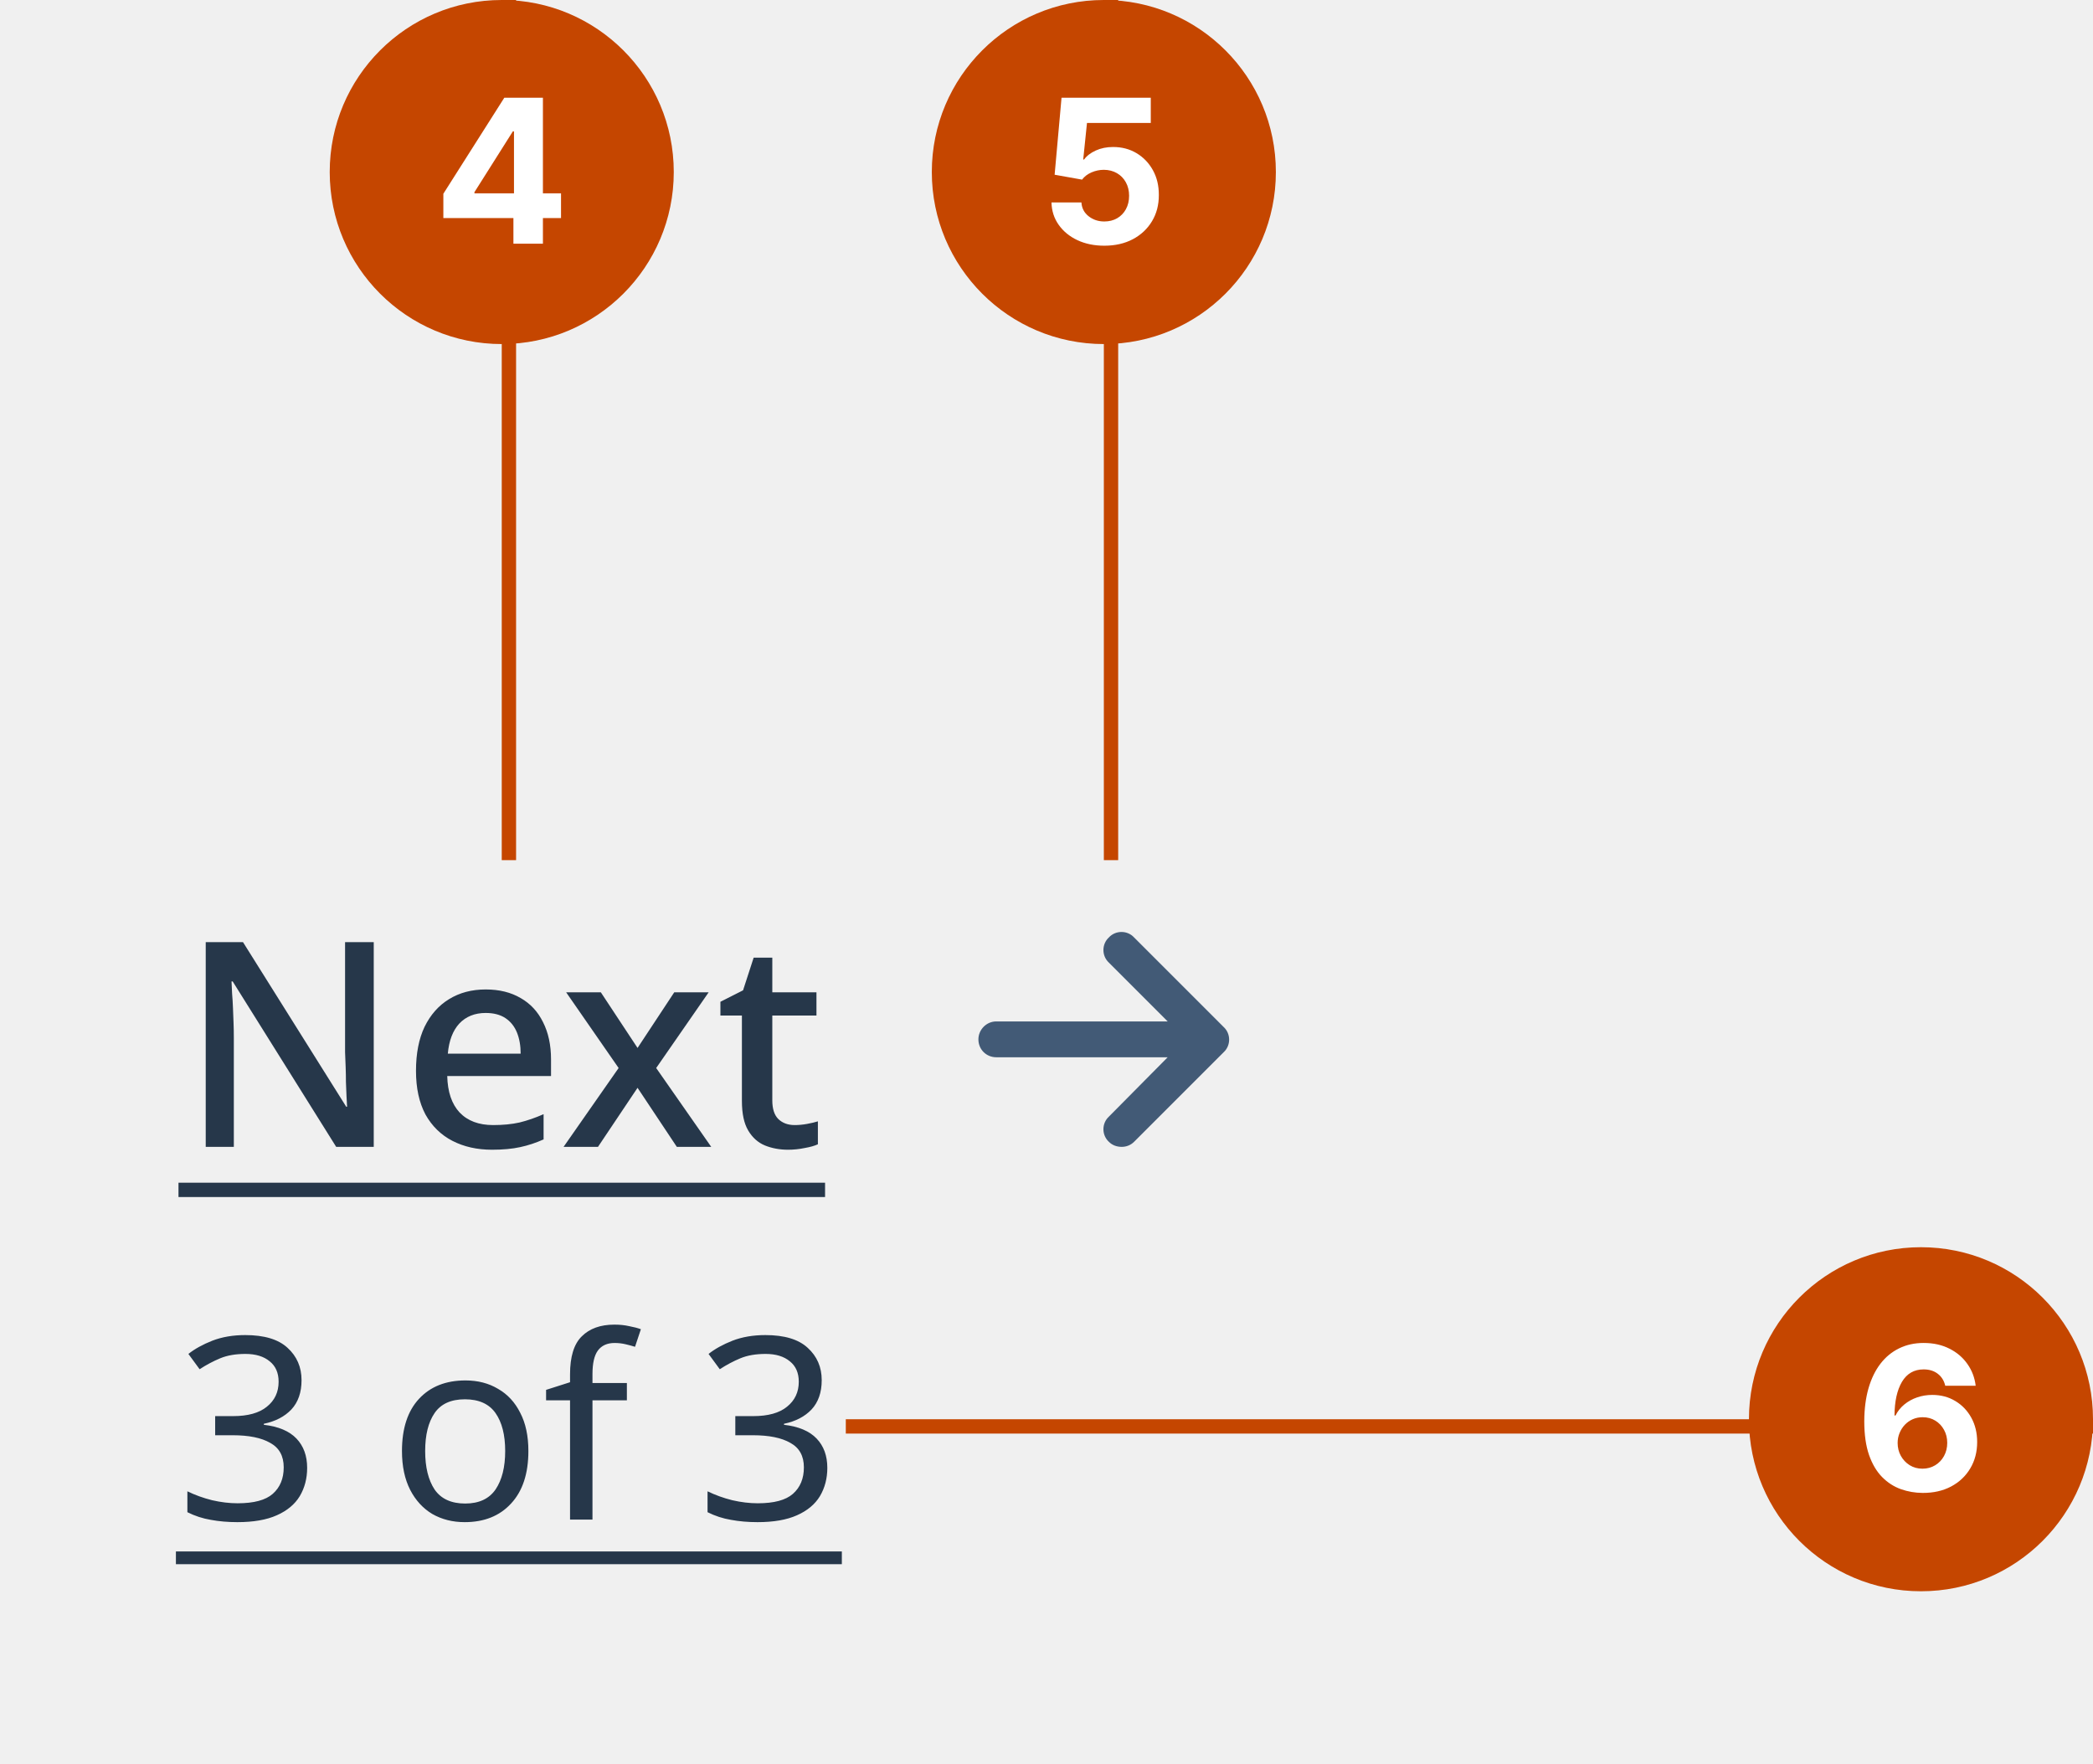
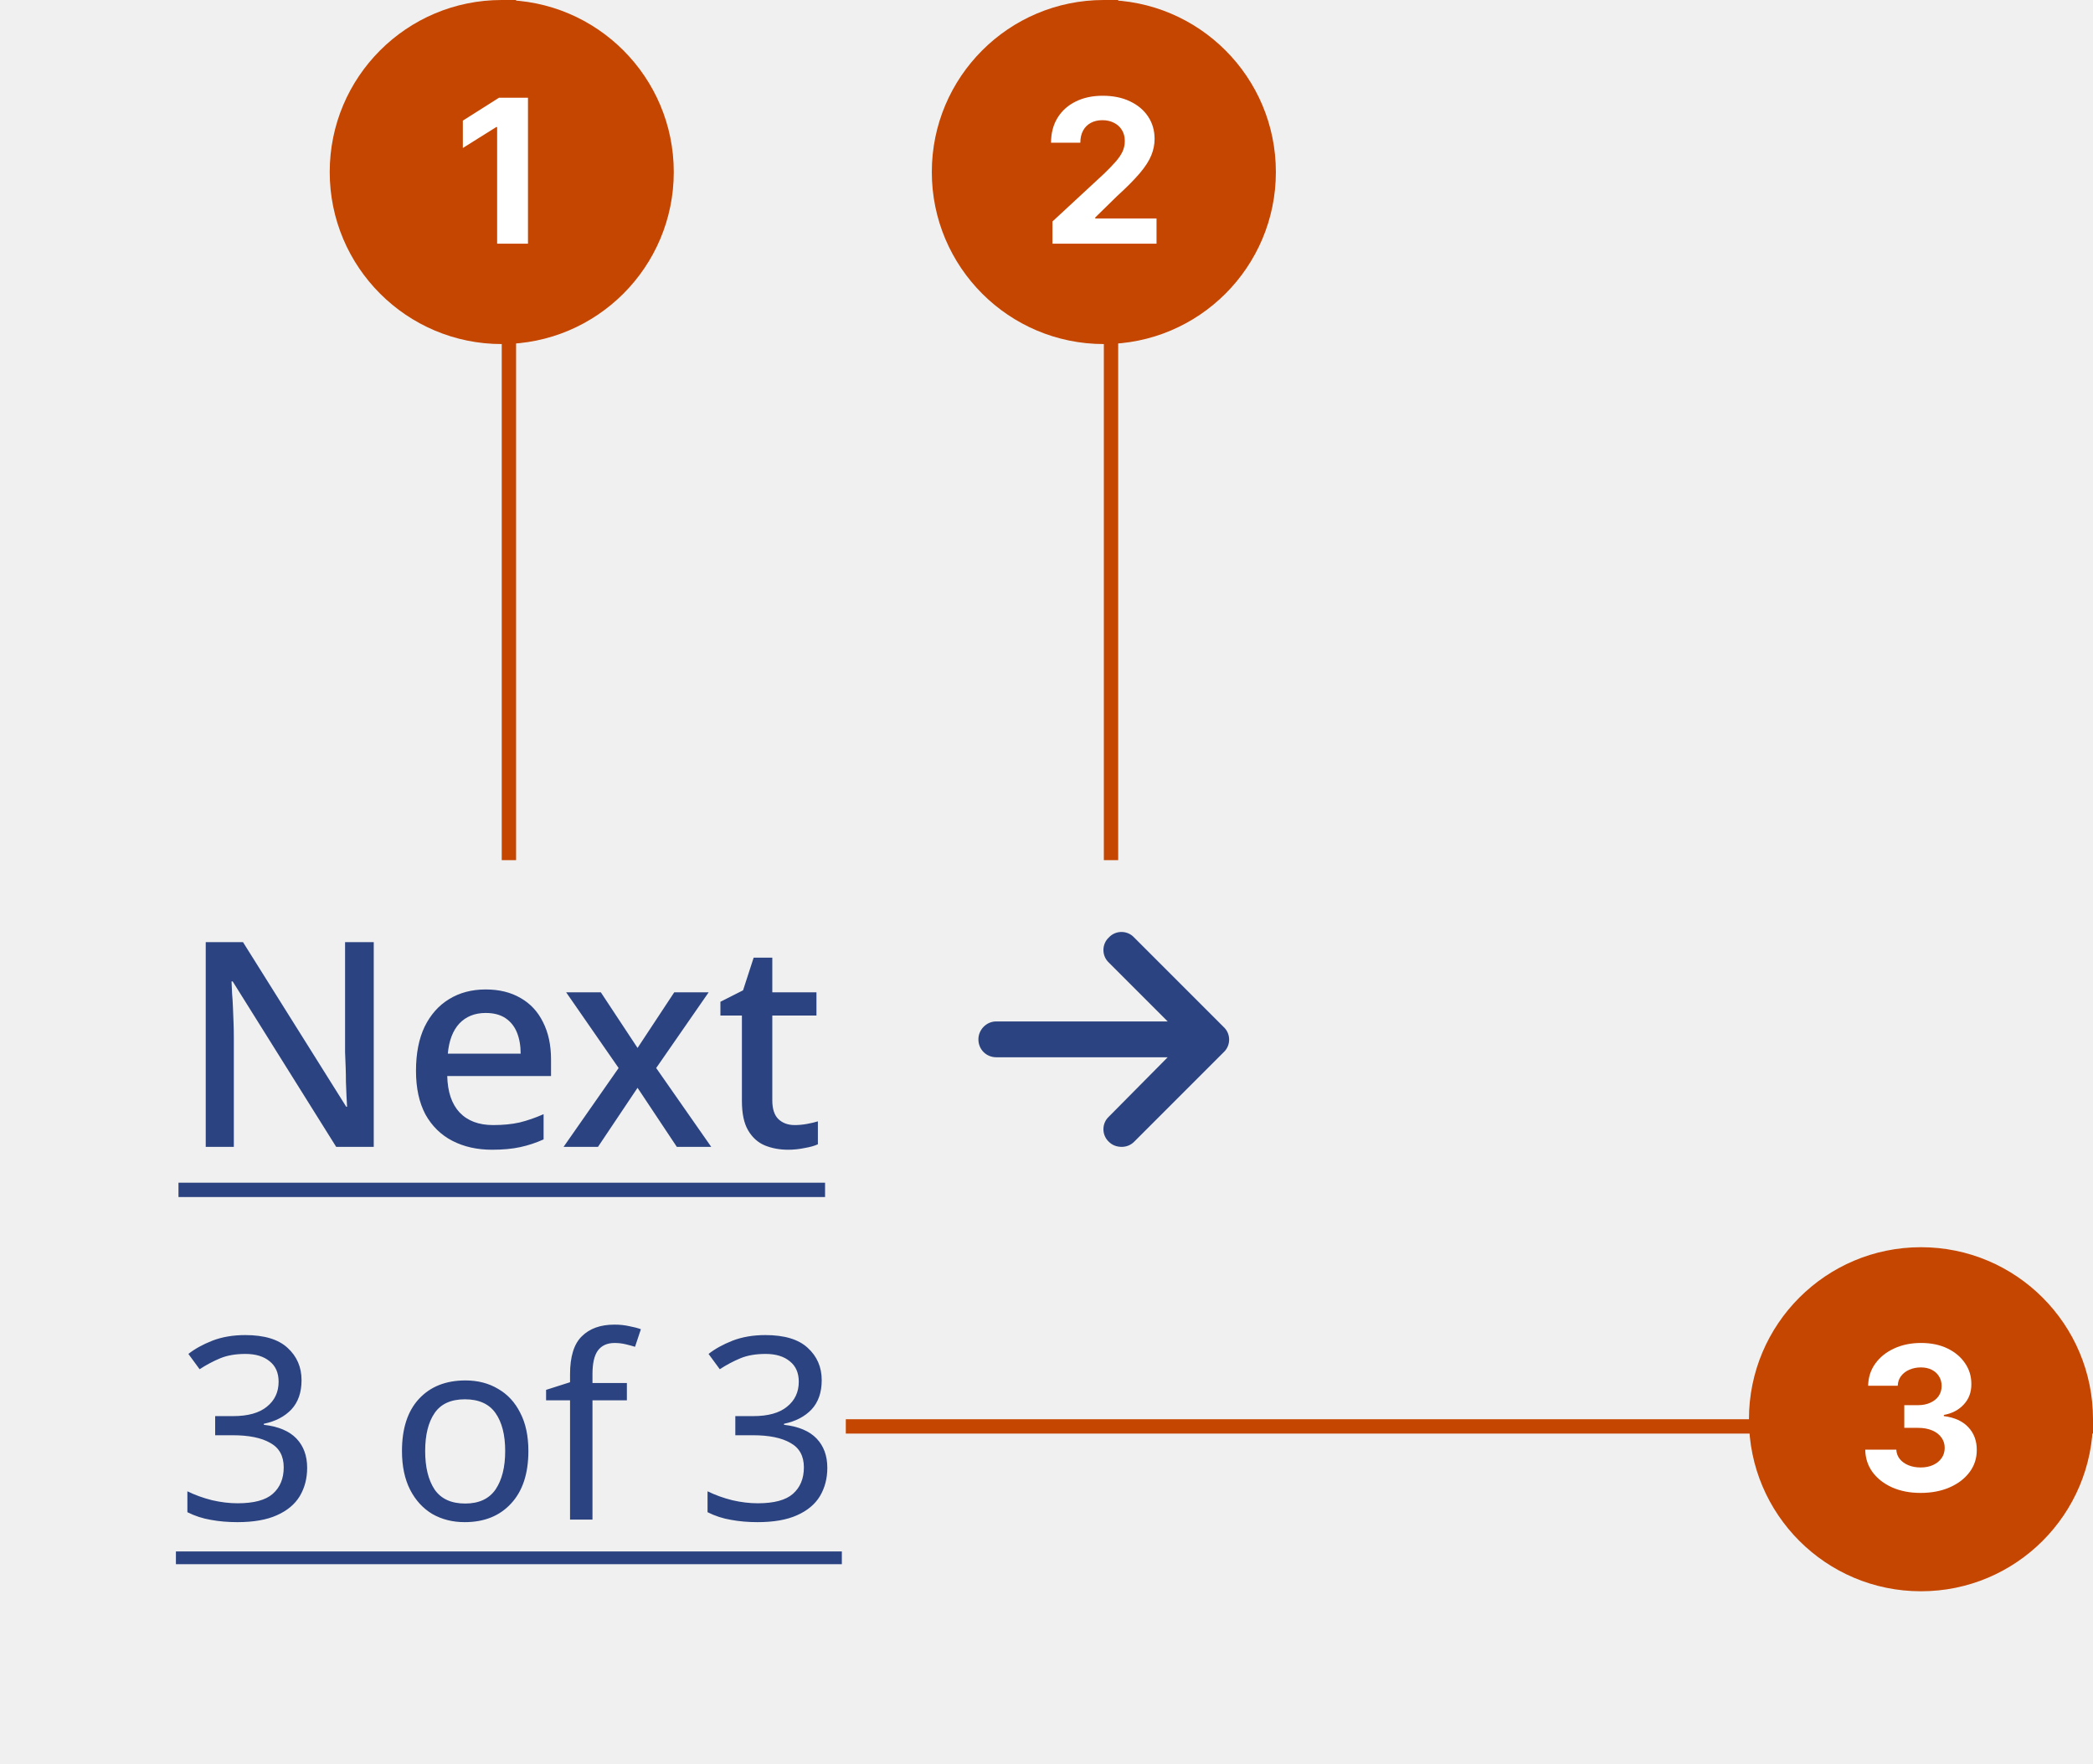
<svg xmlns="http://www.w3.org/2000/svg" width="146" height="123" viewBox="0 0 146 123" fill="none">
-   <path d="M26.071 80H23.451L16.231 68.46H16.151C16.165 68.727 16.178 69.013 16.191 69.32C16.218 69.627 16.238 69.953 16.251 70.3C16.265 70.633 16.278 70.98 16.291 71.34C16.305 71.687 16.311 72.04 16.311 72.4V80H14.351V65.72H16.951L24.151 77.2H24.211C24.198 77 24.184 76.753 24.171 76.46C24.158 76.153 24.145 75.827 24.131 75.48C24.131 75.133 24.125 74.78 24.111 74.42C24.098 74.06 24.084 73.72 24.071 73.4V65.72H26.071V80ZM33.879 69.02C34.825 69.02 35.639 69.22 36.319 69.62C36.998 70.007 37.519 70.567 37.879 71.3C38.252 72.033 38.438 72.9 38.438 73.9V75.06H31.198C31.225 76.167 31.512 77.013 32.059 77.6C32.618 78.187 33.398 78.48 34.398 78.48C35.092 78.48 35.705 78.42 36.239 78.3C36.785 78.167 37.345 77.973 37.919 77.72V79.48C37.385 79.72 36.839 79.9 36.279 80.02C35.732 80.14 35.078 80.2 34.319 80.2C33.279 80.2 32.358 79.993 31.558 79.58C30.759 79.167 30.132 78.553 29.678 77.74C29.238 76.913 29.018 75.9 29.018 74.7C29.018 73.487 29.218 72.46 29.619 71.62C30.032 70.78 30.599 70.14 31.319 69.7C32.052 69.247 32.905 69.02 33.879 69.02ZM33.879 70.66C33.118 70.66 32.505 70.907 32.038 71.4C31.585 71.893 31.319 72.593 31.238 73.5H36.319C36.319 72.94 36.232 72.447 36.059 72.02C35.885 71.593 35.618 71.26 35.258 71.02C34.898 70.78 34.438 70.66 33.879 70.66ZM43.153 74.5L39.493 69.22H41.913L44.473 73.1L47.033 69.22H49.433L45.773 74.5L49.613 80H47.213L44.473 75.88L41.713 80H39.313L43.153 74.5ZM55.433 78.48C55.713 78.48 55.999 78.453 56.293 78.4C56.586 78.347 56.839 78.287 57.053 78.22V79.82C56.826 79.927 56.519 80.013 56.133 80.08C55.746 80.16 55.359 80.2 54.973 80.2C54.386 80.2 53.846 80.1 53.353 79.9C52.873 79.7 52.486 79.353 52.193 78.86C51.899 78.367 51.753 77.68 51.753 76.8V70.84H50.253V69.88L51.833 69.08L52.573 66.8H53.873V69.22H56.953V70.84H53.873V76.76C53.873 77.347 54.013 77.78 54.293 78.06C54.586 78.34 54.966 78.48 55.433 78.48Z" fill="#26374A" />
-   <path d="M12.451 82.5H57.553V83.5H12.451V82.5Z" fill="#26374A" />
-   <path d="M21.035 96.276C21.035 97.129 20.798 97.81 20.324 98.32C19.85 98.818 19.21 99.15 18.404 99.316V99.387C19.423 99.505 20.182 99.825 20.68 100.347C21.177 100.868 21.426 101.55 21.426 102.391C21.426 103.126 21.255 103.784 20.911 104.364C20.567 104.933 20.034 105.378 19.311 105.698C18.6 106.018 17.681 106.178 16.555 106.178C15.892 106.178 15.275 106.124 14.706 106.018C14.137 105.923 13.592 105.745 13.071 105.484V104.027C13.604 104.287 14.179 104.495 14.795 104.649C15.412 104.791 16.004 104.862 16.573 104.862C17.711 104.862 18.529 104.643 19.026 104.204C19.536 103.754 19.791 103.138 19.791 102.356C19.791 101.561 19.477 100.993 18.849 100.649C18.232 100.293 17.361 100.116 16.235 100.116H15.009V98.782H16.253C17.296 98.782 18.084 98.563 18.617 98.124C19.163 97.686 19.435 97.105 19.435 96.382C19.435 95.766 19.228 95.292 18.813 94.96C18.398 94.616 17.835 94.444 17.124 94.444C16.437 94.444 15.85 94.545 15.364 94.747C14.878 94.948 14.398 95.203 13.924 95.511L13.142 94.444C13.592 94.089 14.149 93.781 14.813 93.52C15.489 93.259 16.253 93.129 17.106 93.129C18.434 93.129 19.418 93.425 20.058 94.018C20.709 94.61 21.035 95.363 21.035 96.276ZM36.858 101.218C36.858 102.794 36.455 104.015 35.649 104.88C34.855 105.745 33.777 106.178 32.414 106.178C31.572 106.178 30.82 105.988 30.156 105.609C29.504 105.218 28.988 104.655 28.609 103.92C28.23 103.173 28.04 102.273 28.04 101.218C28.04 99.641 28.437 98.427 29.231 97.573C30.026 96.72 31.104 96.293 32.467 96.293C33.332 96.293 34.091 96.489 34.742 96.88C35.406 97.259 35.922 97.816 36.289 98.551C36.668 99.274 36.858 100.163 36.858 101.218ZM29.658 101.218C29.658 102.344 29.877 103.239 30.316 103.902C30.766 104.554 31.477 104.88 32.449 104.88C33.409 104.88 34.114 104.554 34.565 103.902C35.015 103.239 35.24 102.344 35.24 101.218C35.24 100.092 35.015 99.209 34.565 98.569C34.114 97.929 33.403 97.609 32.431 97.609C31.459 97.609 30.754 97.929 30.316 98.569C29.877 99.209 29.658 100.092 29.658 101.218ZM43.729 97.68H41.329V106H39.764V97.68H38.093V96.951L39.764 96.418V95.867C39.764 94.634 40.037 93.751 40.582 93.218C41.127 92.673 41.886 92.4 42.858 92.4C43.237 92.4 43.581 92.436 43.889 92.507C44.209 92.566 44.481 92.637 44.706 92.72L44.297 93.947C44.108 93.887 43.889 93.828 43.64 93.769C43.391 93.71 43.136 93.68 42.875 93.68C42.354 93.68 41.963 93.858 41.702 94.213C41.453 94.557 41.329 95.102 41.329 95.849V96.471H43.729V97.68ZM57.32 96.276C57.32 97.129 57.083 97.81 56.609 98.32C56.135 98.818 55.495 99.15 54.689 99.316V99.387C55.708 99.505 56.467 99.825 56.964 100.347C57.462 100.868 57.711 101.55 57.711 102.391C57.711 103.126 57.539 103.784 57.196 104.364C56.852 104.933 56.319 105.378 55.596 105.698C54.884 106.018 53.966 106.178 52.84 106.178C52.176 106.178 51.56 106.124 50.991 106.018C50.422 105.923 49.877 105.745 49.356 105.484V104.027C49.889 104.287 50.464 104.495 51.08 104.649C51.696 104.791 52.289 104.862 52.858 104.862C53.996 104.862 54.813 104.643 55.311 104.204C55.821 103.754 56.076 103.138 56.076 102.356C56.076 101.561 55.761 100.993 55.133 100.649C54.517 100.293 53.646 100.116 52.52 100.116H51.293V98.782H52.538C53.581 98.782 54.369 98.563 54.902 98.124C55.447 97.686 55.72 97.105 55.72 96.382C55.72 95.766 55.513 95.292 55.098 94.96C54.683 94.616 54.12 94.444 53.409 94.444C52.721 94.444 52.135 94.545 51.649 94.747C51.163 94.948 50.683 95.203 50.209 95.511L49.427 94.444C49.877 94.089 50.434 93.781 51.098 93.52C51.773 93.259 52.538 93.129 53.391 93.129C54.718 93.129 55.702 93.425 56.342 94.018C56.994 94.61 57.32 95.363 57.32 96.276Z" fill="#26374A" />
-   <path d="M12.271 108.222H58.724V109.111H12.271V108.222Z" fill="#26374A" />
-   <path d="M85.359 73.398L79.109 79.648C78.875 79.883 78.562 80 78.25 80C77.898 80 77.586 79.883 77.352 79.648C76.844 79.18 76.844 78.359 77.352 77.891L81.453 73.75H69.5C68.797 73.75 68.25 73.203 68.25 72.5C68.25 71.836 68.797 71.25 69.5 71.25H81.453L77.352 67.148C76.844 66.68 76.844 65.859 77.352 65.391C77.82 64.883 78.641 64.883 79.109 65.391L85.359 71.641C85.867 72.109 85.867 72.93 85.359 73.398Z" fill="#425A76" />
-   <g clip-path="url(#clip0_10923_528)">
+   <path d="M26.071 80H23.451L16.231 68.46H16.151C16.165 68.727 16.178 69.013 16.191 69.32C16.218 69.627 16.238 69.953 16.251 70.3C16.265 70.633 16.278 70.98 16.291 71.34C16.305 71.687 16.311 72.04 16.311 72.4V80H14.351V65.72H16.951L24.151 77.2H24.211C24.198 77 24.184 76.753 24.171 76.46C24.158 76.153 24.145 75.827 24.131 75.48C24.131 75.133 24.125 74.78 24.111 74.42C24.098 74.06 24.084 73.72 24.071 73.4V65.72H26.071V80ZM33.879 69.02C34.825 69.02 35.639 69.22 36.319 69.62C36.998 70.007 37.519 70.567 37.879 71.3C38.252 72.033 38.438 72.9 38.438 73.9V75.06H31.198C31.225 76.167 31.512 77.013 32.059 77.6C32.618 78.187 33.398 78.48 34.398 78.48C35.092 78.48 35.705 78.42 36.239 78.3C36.785 78.167 37.345 77.973 37.919 77.72V79.48C37.385 79.72 36.839 79.9 36.279 80.02C35.732 80.14 35.078 80.2 34.319 80.2C33.279 80.2 32.358 79.993 31.558 79.58C30.759 79.167 30.132 78.553 29.678 77.74C29.238 76.913 29.018 75.9 29.018 74.7C29.018 73.487 29.218 72.46 29.619 71.62C30.032 70.78 30.599 70.14 31.319 69.7C32.052 69.247 32.905 69.02 33.879 69.02ZM33.879 70.66C33.118 70.66 32.505 70.907 32.038 71.4C31.585 71.893 31.319 72.593 31.238 73.5H36.319C36.319 72.94 36.232 72.447 36.059 72.02C35.885 71.593 35.618 71.26 35.258 71.02C34.898 70.78 34.438 70.66 33.879 70.66ZM43.153 74.5L39.493 69.22H41.913L44.473 73.1L47.033 69.22H49.433L45.773 74.5L49.613 80H47.213L44.473 75.88L41.713 80H39.313L43.153 74.5ZM55.433 78.48C55.713 78.48 55.999 78.453 56.293 78.4C56.586 78.347 56.839 78.287 57.053 78.22V79.82C56.826 79.927 56.519 80.013 56.133 80.08C55.746 80.16 55.359 80.2 54.973 80.2C54.386 80.2 53.846 80.1 53.353 79.9C52.873 79.7 52.486 79.353 52.193 78.86C51.899 78.367 51.753 77.68 51.753 76.8V70.84H50.253V69.88L51.833 69.08L52.573 66.8H53.873V69.22H56.953V70.84H53.873V76.76C53.873 77.347 54.013 77.78 54.293 78.06C54.586 78.34 54.966 78.48 55.433 78.48Z" fill="#2B4380" />
+   <path d="M12.451 82.5H57.553V83.5H12.451V82.5Z" fill="#2B4380" />
+   <path d="M21.035 96.276C21.035 97.129 20.798 97.81 20.324 98.32C19.85 98.818 19.21 99.15 18.404 99.316V99.387C19.423 99.505 20.182 99.825 20.68 100.347C21.177 100.868 21.426 101.55 21.426 102.391C21.426 103.126 21.255 103.784 20.911 104.364C20.567 104.933 20.034 105.378 19.311 105.698C18.6 106.018 17.681 106.178 16.555 106.178C15.892 106.178 15.275 106.124 14.706 106.018C14.137 105.923 13.592 105.745 13.071 105.484V104.027C13.604 104.287 14.179 104.495 14.795 104.649C15.412 104.791 16.004 104.862 16.573 104.862C17.711 104.862 18.529 104.643 19.026 104.204C19.536 103.754 19.791 103.138 19.791 102.356C19.791 101.561 19.477 100.993 18.849 100.649C18.232 100.293 17.361 100.116 16.235 100.116H15.009V98.782H16.253C17.296 98.782 18.084 98.563 18.617 98.124C19.163 97.686 19.435 97.105 19.435 96.382C19.435 95.766 19.228 95.292 18.813 94.96C18.398 94.616 17.835 94.444 17.124 94.444C16.437 94.444 15.85 94.545 15.364 94.747C14.878 94.948 14.398 95.203 13.924 95.511L13.142 94.444C13.592 94.089 14.149 93.781 14.813 93.52C15.489 93.259 16.253 93.129 17.106 93.129C18.434 93.129 19.418 93.425 20.058 94.018C20.709 94.61 21.035 95.363 21.035 96.276ZM36.858 101.218C36.858 102.794 36.455 104.015 35.649 104.88C34.855 105.745 33.777 106.178 32.414 106.178C31.572 106.178 30.82 105.988 30.156 105.609C29.504 105.218 28.988 104.655 28.609 103.92C28.23 103.173 28.04 102.273 28.04 101.218C28.04 99.641 28.437 98.427 29.231 97.573C30.026 96.72 31.104 96.293 32.467 96.293C33.332 96.293 34.091 96.489 34.742 96.88C35.406 97.259 35.922 97.816 36.289 98.551C36.668 99.274 36.858 100.163 36.858 101.218ZM29.658 101.218C29.658 102.344 29.877 103.239 30.316 103.902C30.766 104.554 31.477 104.88 32.449 104.88C33.409 104.88 34.114 104.554 34.565 103.902C35.015 103.239 35.24 102.344 35.24 101.218C35.24 100.092 35.015 99.209 34.565 98.569C34.114 97.929 33.403 97.609 32.431 97.609C31.459 97.609 30.754 97.929 30.316 98.569C29.877 99.209 29.658 100.092 29.658 101.218ZM43.729 97.68H41.329V106H39.764V97.68H38.093V96.951L39.764 96.418V95.867C39.764 94.634 40.037 93.751 40.582 93.218C41.127 92.673 41.886 92.4 42.858 92.4C43.237 92.4 43.581 92.436 43.889 92.507C44.209 92.566 44.481 92.637 44.706 92.72L44.297 93.947C44.108 93.887 43.889 93.828 43.64 93.769C43.391 93.71 43.136 93.68 42.875 93.68C42.354 93.68 41.963 93.858 41.702 94.213C41.453 94.557 41.329 95.102 41.329 95.849V96.471H43.729V97.68ZM57.32 96.276C57.32 97.129 57.083 97.81 56.609 98.32C56.135 98.818 55.495 99.15 54.689 99.316V99.387C55.708 99.505 56.467 99.825 56.964 100.347C57.462 100.868 57.711 101.55 57.711 102.391C57.711 103.126 57.539 103.784 57.196 104.364C56.852 104.933 56.319 105.378 55.596 105.698C54.884 106.018 53.966 106.178 52.84 106.178C52.176 106.178 51.56 106.124 50.991 106.018C50.422 105.923 49.877 105.745 49.356 105.484V104.027C49.889 104.287 50.464 104.495 51.08 104.649C51.696 104.791 52.289 104.862 52.858 104.862C53.996 104.862 54.813 104.643 55.311 104.204C55.821 103.754 56.076 103.138 56.076 102.356C56.076 101.561 55.761 100.993 55.133 100.649C54.517 100.293 53.646 100.116 52.52 100.116H51.293V98.782H52.538C53.581 98.782 54.369 98.563 54.902 98.124C55.447 97.686 55.72 97.105 55.72 96.382C55.72 95.766 55.513 95.292 55.098 94.96C54.683 94.616 54.12 94.444 53.409 94.444C52.721 94.444 52.135 94.545 51.649 94.747C51.163 94.948 50.683 95.203 50.209 95.511L49.427 94.444C49.877 94.089 50.434 93.781 51.098 93.52C51.773 93.259 52.538 93.129 53.391 93.129C54.718 93.129 55.702 93.425 56.342 94.018C56.994 94.61 57.32 95.363 57.32 96.276Z" fill="#2B4380" />
+   <path d="M12.271 108.222H58.724V109.111H12.271V108.222Z" fill="#2B4380" />
+   <path d="M85.359 73.398L79.109 79.648C78.875 79.883 78.562 80 78.25 80C77.898 80 77.586 79.883 77.352 79.648C76.844 79.18 76.844 78.359 77.352 77.891L81.453 73.75H69.5C68.797 73.75 68.25 73.203 68.25 72.5C68.25 71.836 68.797 71.25 69.5 71.25H81.453L77.352 67.148C76.844 66.68 76.844 65.859 77.352 65.391C77.82 64.883 78.641 64.883 79.109 65.391L85.359 71.641C85.867 72.109 85.867 72.93 85.359 73.398Z" fill="#2B4380" />
+   <g clip-path="url(#clip0_216_1287)">
    <rect x="35" width="1" height="60" fill="#C54600" />
-     <g clip-path="url(#clip1_10923_528)">
+     <g clip-path="url(#clip1_216_1287)">
      <rect x="23" width="24" height="24" rx="12" fill="#C54600" />
-       <path d="M30.927 15.21V13.515L35.178 6.818H36.639V9.165H35.774L33.095 13.405V13.485H39.135V15.21H30.927ZM35.814 17V14.693L35.854 13.943V6.818H37.872V17H35.814Z" fill="white" />
+       <path d="M36.83 6.818V17H34.678V8.862H34.618L32.286 10.323V8.414L34.807 6.818H36.83Z" fill="white" />
    </g>
  </g>
-   <g clip-path="url(#clip2_10923_528)">
+   <g clip-path="url(#clip2_216_1287)">
    <rect x="59" y="99" width="87" height="1" fill="#C54600" />
-     <g clip-path="url(#clip3_10923_528)">
+     <g clip-path="url(#clip3_216_1287)">
      <rect x="122" y="87" width="24" height="24" rx="12" fill="#C54600" />
-       <path d="M134.112 104.139C133.588 104.136 133.083 104.048 132.596 103.876C132.112 103.703 131.677 103.423 131.293 103.036C130.908 102.648 130.604 102.134 130.378 101.494C130.156 100.855 130.045 100.069 130.045 99.138C130.048 98.283 130.146 97.519 130.338 96.846C130.534 96.17 130.812 95.596 131.174 95.126C131.538 94.655 131.974 94.297 132.481 94.052C132.988 93.803 133.557 93.679 134.186 93.679C134.866 93.679 135.466 93.812 135.986 94.077C136.507 94.338 136.924 94.695 137.239 95.146C137.557 95.596 137.749 96.102 137.816 96.662H135.693C135.61 96.307 135.436 96.029 135.171 95.827C134.906 95.624 134.578 95.523 134.186 95.523C133.524 95.523 133.02 95.812 132.675 96.388C132.334 96.965 132.16 97.749 132.153 98.74H132.223C132.375 98.438 132.581 98.182 132.839 97.969C133.101 97.754 133.398 97.59 133.729 97.477C134.064 97.361 134.417 97.303 134.788 97.303C135.391 97.303 135.928 97.446 136.399 97.731C136.869 98.013 137.241 98.4 137.512 98.894C137.784 99.388 137.92 99.953 137.92 100.589C137.92 101.279 137.759 101.892 137.438 102.429C137.12 102.966 136.674 103.387 136.1 103.692C135.53 103.993 134.868 104.143 134.112 104.139ZM134.102 102.449C134.433 102.449 134.73 102.369 134.992 102.21C135.254 102.051 135.459 101.836 135.608 101.564C135.757 101.292 135.832 100.987 135.832 100.649C135.832 100.311 135.757 100.008 135.608 99.739C135.462 99.471 135.26 99.257 135.002 99.098C134.743 98.939 134.448 98.859 134.117 98.859C133.868 98.859 133.638 98.906 133.426 98.999C133.217 99.091 133.033 99.221 132.874 99.386C132.718 99.552 132.596 99.744 132.506 99.963C132.417 100.179 132.372 100.409 132.372 100.654C132.372 100.982 132.446 101.282 132.596 101.554C132.748 101.826 132.953 102.043 133.212 102.205C133.474 102.368 133.77 102.449 134.102 102.449Z" fill="white" />
+       <path d="M133.975 104.139C133.232 104.139 132.571 104.012 131.991 103.756C131.414 103.498 130.958 103.143 130.624 102.692C130.292 102.238 130.122 101.715 130.112 101.121H132.279C132.292 101.37 132.374 101.589 132.523 101.778C132.675 101.963 132.877 102.107 133.129 102.21C133.381 102.313 133.665 102.364 133.979 102.364C134.308 102.364 134.598 102.306 134.85 102.19C135.101 102.074 135.299 101.914 135.441 101.708C135.584 101.503 135.655 101.266 135.655 100.997C135.655 100.725 135.579 100.485 135.426 100.276C135.277 100.064 135.062 99.898 134.78 99.779C134.502 99.66 134.17 99.6 133.786 99.6H132.836V98.019H133.786C134.11 98.019 134.397 97.963 134.646 97.85C134.898 97.737 135.093 97.582 135.232 97.383C135.372 97.181 135.441 96.945 135.441 96.677C135.441 96.422 135.38 96.198 135.257 96.006C135.138 95.81 134.969 95.658 134.75 95.548C134.535 95.439 134.283 95.384 133.994 95.384C133.703 95.384 133.436 95.437 133.194 95.543C132.952 95.646 132.758 95.794 132.612 95.986C132.466 96.178 132.389 96.403 132.379 96.662H130.315C130.325 96.075 130.493 95.558 130.818 95.111C131.142 94.663 131.58 94.314 132.13 94.062C132.684 93.807 133.308 93.679 134.004 93.679C134.707 93.679 135.322 93.807 135.849 94.062C136.376 94.317 136.785 94.662 137.077 95.096C137.372 95.527 137.518 96.011 137.514 96.548C137.518 97.118 137.34 97.593 136.982 97.974C136.628 98.356 136.165 98.597 135.595 98.7V98.78C136.344 98.876 136.914 99.136 137.305 99.56C137.7 99.981 137.895 100.508 137.892 101.141C137.895 101.721 137.728 102.237 137.39 102.688C137.055 103.138 136.593 103.493 136.003 103.751C135.413 104.01 134.737 104.139 133.975 104.139Z" fill="white" />
    </g>
  </g>
-   <g clip-path="url(#clip4_10923_528)">
+   <g clip-path="url(#clip4_216_1287)">
    <rect x="77" width="1" height="60" fill="#C54600" />
-     <g clip-path="url(#clip5_10923_528)">
+     <g clip-path="url(#clip5_216_1287)">
      <rect x="65" width="24" height="24" rx="12" fill="#C54600" />
-       <path d="M77.032 17.139C76.33 17.139 75.703 17.01 75.153 16.751C74.606 16.493 74.172 16.137 73.85 15.682C73.529 15.229 73.362 14.708 73.348 14.121H75.436C75.46 14.516 75.625 14.836 75.934 15.081C76.242 15.326 76.608 15.449 77.032 15.449C77.37 15.449 77.669 15.374 77.927 15.225C78.189 15.073 78.393 14.862 78.539 14.594C78.688 14.322 78.762 14.01 78.762 13.659C78.762 13.301 78.686 12.986 78.534 12.714C78.385 12.443 78.177 12.231 77.912 12.078C77.647 11.926 77.344 11.848 77.002 11.845C76.704 11.845 76.414 11.906 76.132 12.028C75.854 12.151 75.637 12.318 75.481 12.53L73.567 12.188L74.049 6.818H80.274V8.578H75.824L75.561 11.129H75.62C75.799 10.877 76.07 10.668 76.431 10.502C76.792 10.336 77.196 10.254 77.644 10.254C78.257 10.254 78.804 10.398 79.284 10.686C79.765 10.974 80.144 11.37 80.423 11.874C80.701 12.375 80.839 12.951 80.836 13.604C80.839 14.29 80.68 14.9 80.358 15.434C80.04 15.964 79.594 16.382 79.021 16.687C78.451 16.988 77.788 17.139 77.032 17.139Z" fill="white" />
+       <path d="M73.416 17V15.449L77.04 12.093C77.349 11.795 77.607 11.526 77.816 11.288C78.028 11.049 78.189 10.815 78.298 10.587C78.408 10.355 78.462 10.104 78.462 9.836C78.462 9.538 78.394 9.281 78.258 9.065C78.123 8.847 77.937 8.679 77.702 8.563C77.466 8.444 77.2 8.384 76.901 8.384C76.59 8.384 76.318 8.447 76.086 8.573C75.854 8.699 75.675 8.88 75.549 9.115C75.423 9.35 75.36 9.63 75.36 9.955H73.317C73.317 9.289 73.468 8.711 73.769 8.22C74.071 7.73 74.493 7.35 75.037 7.082C75.58 6.813 76.207 6.679 76.916 6.679C77.645 6.679 78.28 6.808 78.82 7.067C79.364 7.322 79.786 7.677 80.088 8.131C80.39 8.585 80.54 9.105 80.54 9.692C80.54 10.076 80.464 10.456 80.312 10.83C80.163 11.205 79.896 11.621 79.511 12.078C79.127 12.532 78.585 13.077 77.886 13.714L76.399 15.171V15.24H80.675V17H73.416Z" fill="white" />
    </g>
  </g>
  <defs>
-     <clipPath id="clip0_10923_528">
+     <clipPath id="clip0_216_1287">
      <rect width="24" height="60" fill="white" transform="translate(23)" />
    </clipPath>
-     <clipPath id="clip1_10923_528">
+     <clipPath id="clip1_216_1287">
      <rect x="23" width="24" height="24" rx="12" fill="white" />
    </clipPath>
-     <clipPath id="clip2_10923_528">
+     <clipPath id="clip2_216_1287">
      <rect width="87" height="24" fill="white" transform="translate(59 87)" />
    </clipPath>
-     <clipPath id="clip3_10923_528">
+     <clipPath id="clip3_216_1287">
      <rect x="122" y="87" width="24" height="24" rx="12" fill="white" />
    </clipPath>
-     <clipPath id="clip4_10923_528">
+     <clipPath id="clip4_216_1287">
      <rect width="24" height="60" fill="white" transform="translate(65)" />
    </clipPath>
-     <clipPath id="clip5_10923_528">
+     <clipPath id="clip5_216_1287">
      <rect x="65" width="24" height="24" rx="12" fill="white" />
    </clipPath>
  </defs>
</svg>
